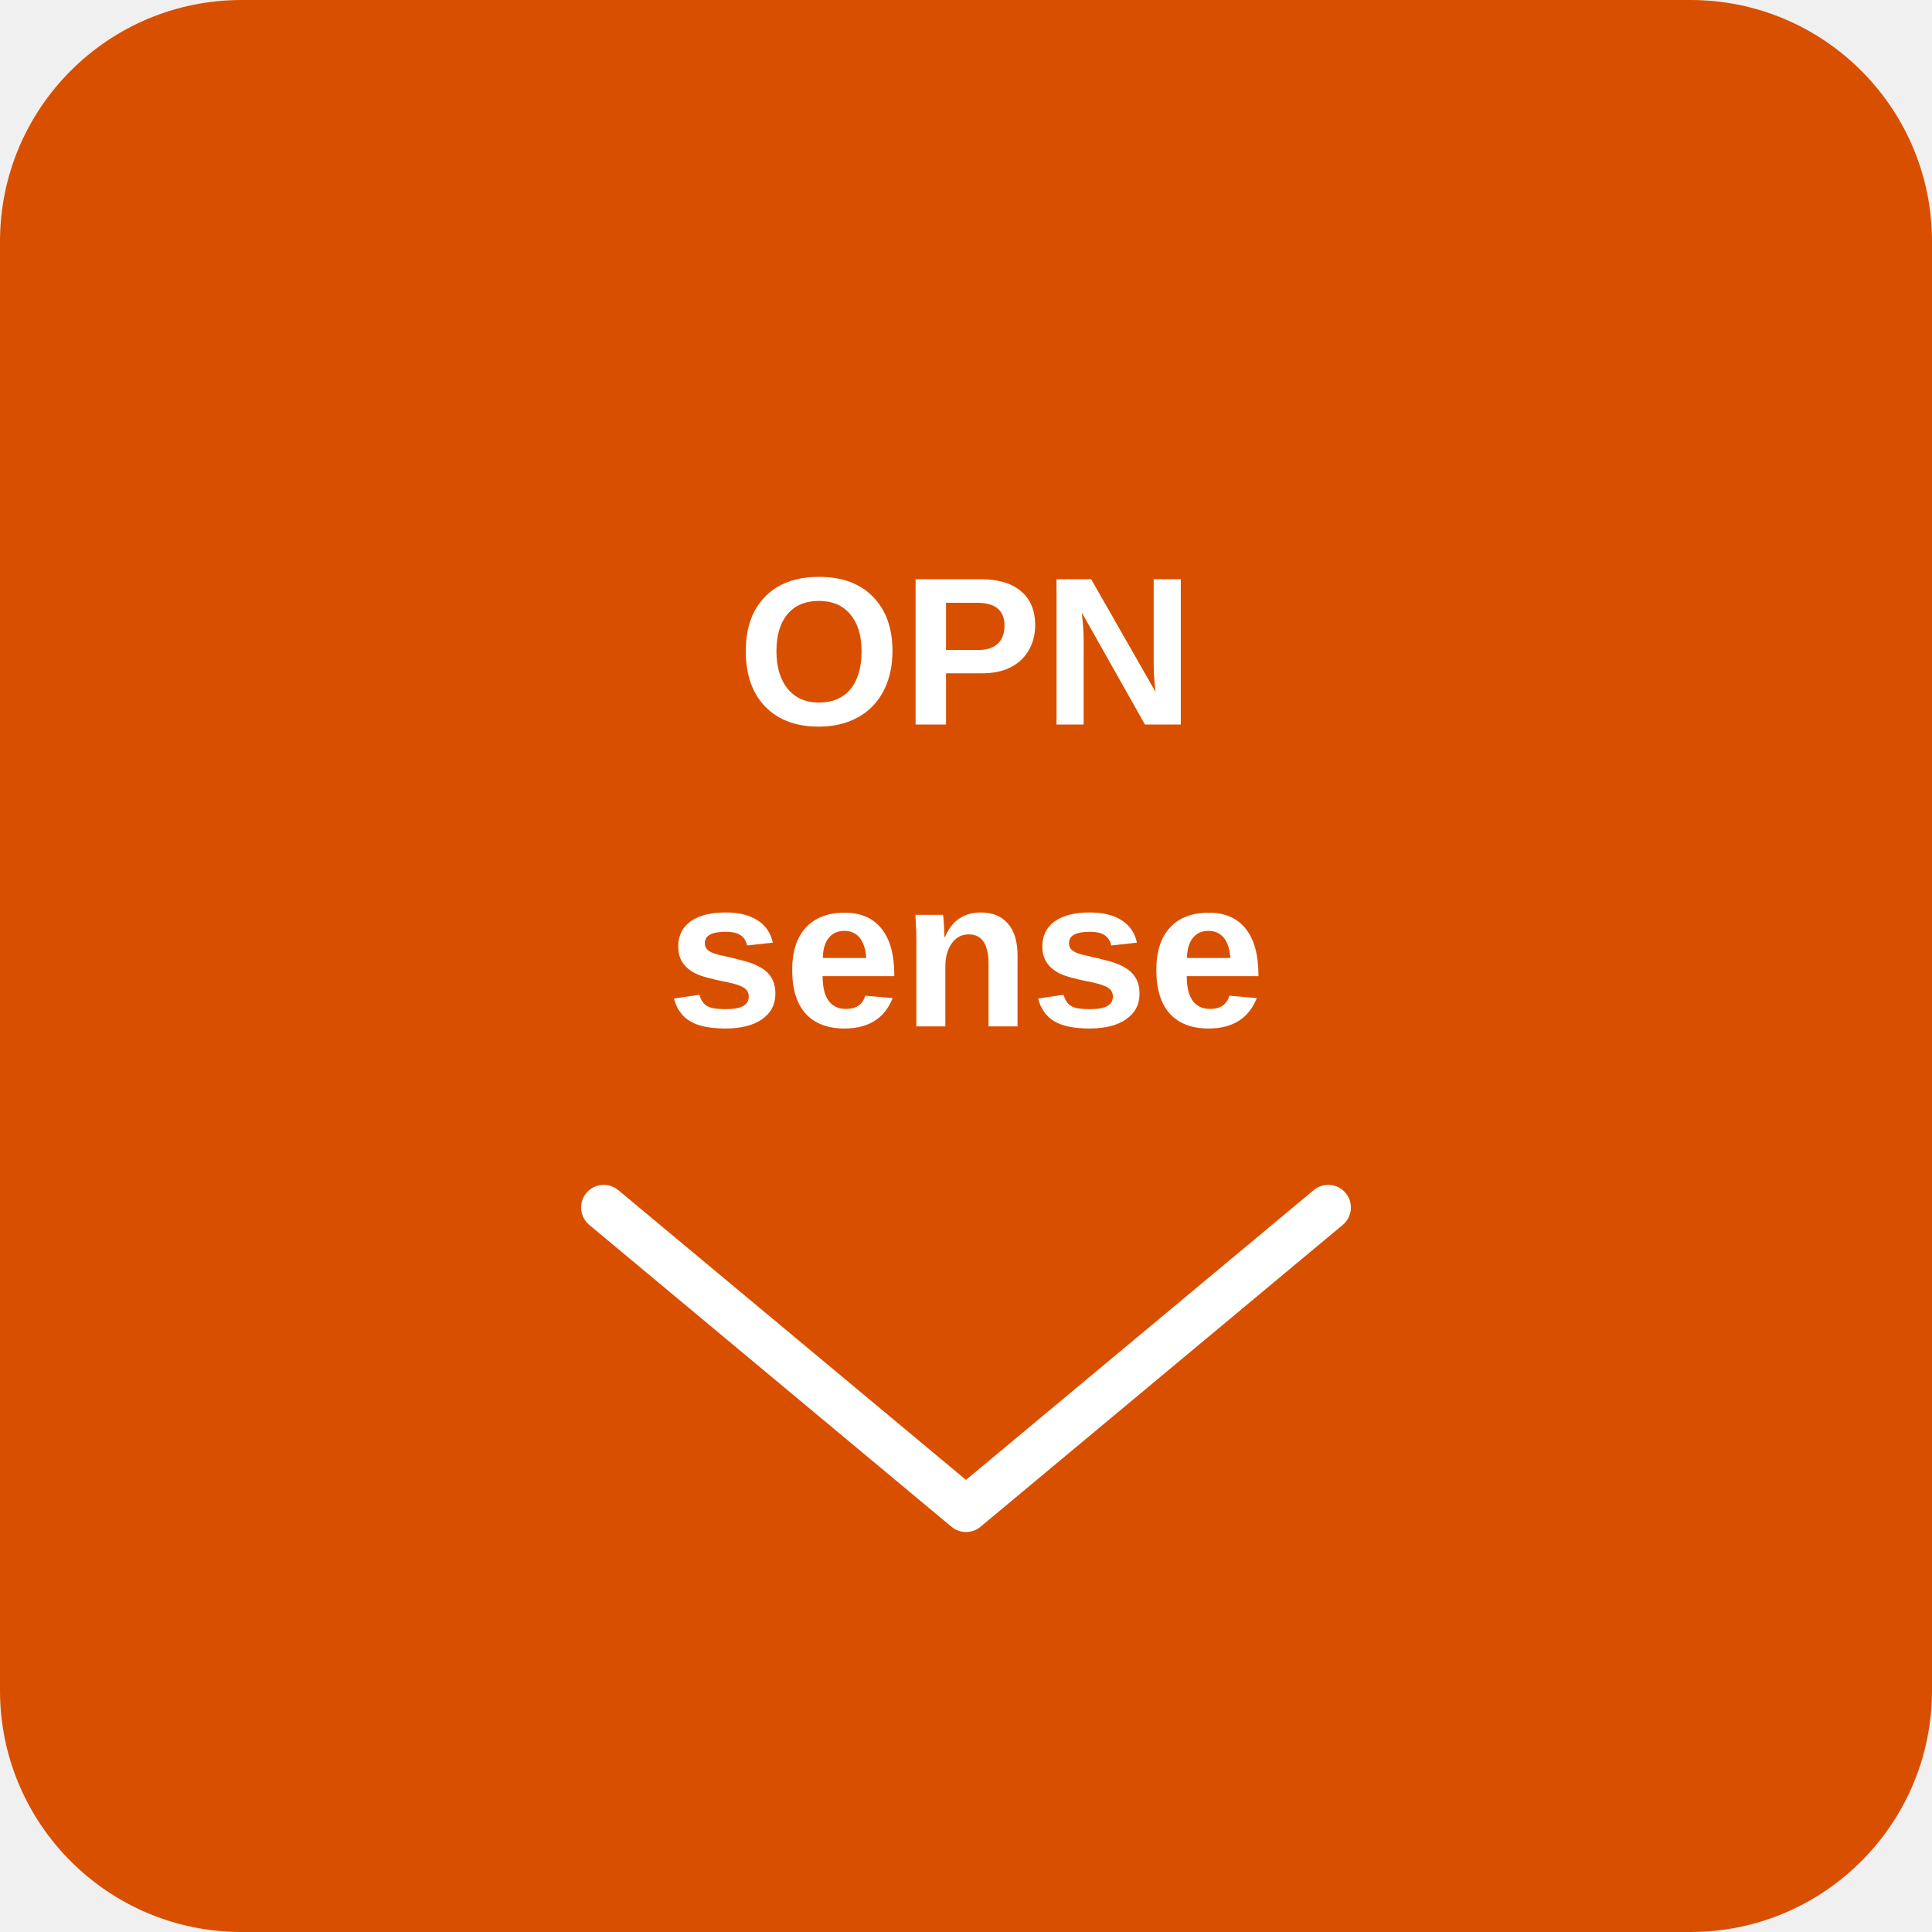
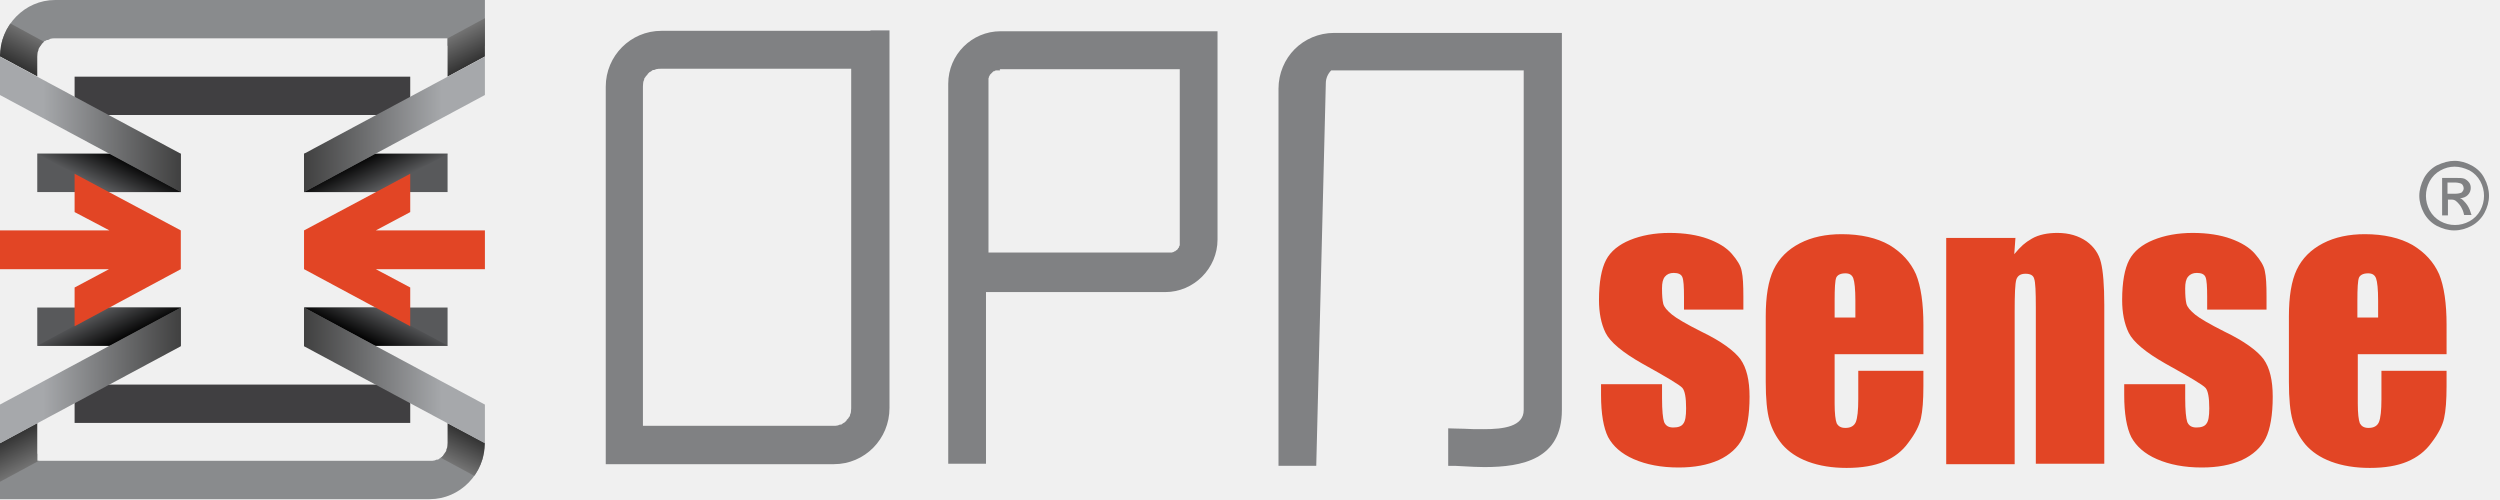
- <svg xmlns="http://www.w3.org/2000/svg" viewBox="0 0 128 128" width="128" height="128">
-   <rect width="128" height="128" rx="16" fill="#D94F00" />
-   <text x="64" y="48" font-family="Arial,sans-serif" font-size="14" font-weight="bold" fill="white" text-anchor="middle">OPN</text>
-   <text x="64" y="68" font-family="Arial,sans-serif" font-size="14" font-weight="bold" fill="white" text-anchor="middle">sense</text>
-   <path d="M40 80 L64 100 L88 80" stroke="white" stroke-width="3" fill="none" stroke-linecap="round" stroke-linejoin="round" />
+ <svg xmlns="http://www.w3.org/2000/svg" xmlns:xlink="http://www.w3.org/1999/xlink" id="cvfy" x="652px" y="152px" width="600" height="119.8" version="1.1" viewBox="0 250 600 119.8" xml:space="preserve">
+   <style type="text/css">
+ 	.st0{clip-path:url(#cvfb);fill:#898B8D;}
+ 	.st1{clip-path:url(#cvfb);fill:url(#cvfj);}
+ 	.st2{clip-path:url(#cvfb);fill:url(#cvfi);}
+ 	.st3{fill:#403F41;}
+ 	.st4{clip-path:url(#cvfa);fill:#898B8D;}
+ 	.st5{clip-path:url(#cvfa);fill:url(#cvfh);}
+ 	.st6{clip-path:url(#cvfa);fill:url(#cvfg);}
+ 	.st7{clip-path:url(#cvff);fill:#58595B;}
+ 	.st8{clip-path:url(#cvff);fill:url(#cvfr);}
+ 	.st9{clip-path:url(#cvfe);fill:#58595B;}
+ 	.st10{clip-path:url(#cvfe);fill:url(#cvfq);}
+ 	.st11{clip-path:url(#cvfd);fill:#58595B;}
+ 	.st12{clip-path:url(#cvfd);fill:url(#cvfp);}
+ 	.st13{clip-path:url(#cvfc);fill:#58595B;}
+ 	.st14{clip-path:url(#cvfc);fill:url(#cvfo);}
+ 	.st15{fill:url(#cvfn);}
+ 	.st16{fill:url(#cvfm);}
+ 	.st17{fill:url(#cvfl);}
+ 	.st18{fill:url(#cvfk);}
+ 	.st19{fill:#E24525;}
+ 	.st20{fill:#808183;}
+ </style>
+   <g transform="matrix(.9957 0 0 1 -29.69 -15.7)">
+     <defs>
+       <path id="cvfu" d="m38.8 284.1v-4.8c0-0.4 0.1-1.1 0.1-1.1l0.2-0.5v-0.2l0.2-0.4 0.1-0.1 0.1-0.2 0.1-0.1v-0.1l0.2-0.2v-0.1l0.7-0.7 0.2-0.1h0.1l0.3-0.2h0.3l0.6-0.3c0.4-0.1 0.7-0.1 1.1-0.1h94.6v9.2h9v-18.4h-103.6c-7.3 0-13.3 6.1-13.3 13.6v4.8z" />
+     </defs>
+     <clipPath id="cvfb">
+       <use width="100%" height="100%" xlink:href="#cvfu" />
+     </clipPath>
+     <rect class="st0" x="30.2" y="264.7" width="117.1" height="12" clip-path="url(#cvfb)" />
+     <linearGradient id="cvfj" x1="-2420" x2="-2400" y1="800.1" y2="800.1" gradientTransform="matrix(.1869 .3575 -.6751 .353 1133 856.1)" gradientUnits="userSpaceOnUse">
+       <stop style="stop-color:#737373" offset="0" />
+       <stop style="stop-color:#333" offset="1" />
+     </linearGradient>
+     <polygon class="st1" points="133.8 277 147 269.9 150.7 277.1 137.5 284.2" clip-path="url(#cvfb)" style="fill:url(#cvfj)" />
+     <linearGradient id="cvfi" x1="-2368" x2="-2347" y1="2163" y2="2163" gradientTransform="matrix(-.1861 .3579 -.5495 -.2858 785 1739)" gradientUnits="userSpaceOnUse">
+       <stop style="stop-color:#737373" offset="0" />
+       <stop style="stop-color:#333" offset="1" />
+     </linearGradient>
+     <polygon class="st2" points="31.9 271.1 42.6 276.9 38.9 284.1 28.2 278.4" clip-path="url(#cvfb)" style="fill:url(#cvfi)" />
+     <rect class="st3" x="47.8" y="284.1" width="80.9" height="9.2" />
+     <rect class="st3" x="47.8" y="358" width="80.9" height="9.2" />
+     <defs>
+       <path id="cvft" d="m137.7 367.2v4.8c0 0.4-0.1 1.1-0.1 1.1l-0.2 0.5v0.2l-0.2 0.4-0.1 0.1-0.1 0.2-0.1 0.1v0.1l-0.2 0.2v0.1l-0.5 0.5h-0.1l-0.1 0.1-0.2 0.1-0.1 0.1-0.3 0.2h-0.3l-0.5 0.2c-0.4 0.1-0.7 0.1-1.1 0.1h-94.7v-9.2h-9v18.4h103.6c7.3 0 13.3-6.1 13.3-13.6v-4.8h-9z" />
+     </defs>
+     <clipPath id="cvfa">
+       <use width="100%" height="100%" xlink:href="#cvft" />
+     </clipPath>
+     <rect class="st4" x="29.2" y="374.6" width="117.1" height="12" clip-path="url(#cvfa)" />
+     <linearGradient id="cvfh" x1="1480" x2="1501" y1="2101" y2="2101" gradientTransform="matrix(-.1869 -.3575 .6751 -.353 -1106 1649)" gradientUnits="userSpaceOnUse">
+       <stop style="stop-color:#737373" offset="0" />
+       <stop style="stop-color:#333" offset="1" />
+     </linearGradient>
+     <polygon class="st5" points="42.7 374.4 29.5 381.5 25.8 374.2 39 367.1" clip-path="url(#cvfa)" style="fill:url(#cvfh)" />
+     <linearGradient id="cvfg" x1="1880" x2="1900" y1="995.7" y2="995.7" gradientTransform="matrix(.1861 -.3579 .5495 .2858 -757.7 765.5)" gradientUnits="userSpaceOnUse">
+       <stop style="stop-color:#737373" offset="0" />
+       <stop style="stop-color:#333" offset="1" />
+     </linearGradient>
+     <polygon class="st6" points="144.7 380.2 133.9 374.4 137.6 367.2 148.4 372.9" clip-path="url(#cvfa)" style="fill:url(#cvfg)" />
+     <defs>
+       <rect id="cvfs" x="38.8" y="302.6" width="34.6" height="9.2" />
+     </defs>
+     <clipPath id="cvff">
+       <use width="100%" height="100%" xlink:href="#cvfs" />
+     </clipPath>
+     <rect class="st7" x="38.8" y="302.6" width="34.6" height="9.2" clip-path="url(#cvff)" />
+     <linearGradient id="cvfr" x1="2724" x2="2762" y1="2480" y2="2480" gradientTransform="matrix(-1.521 -1.021 3.14 1.519 -3559 -659.4)" gradientUnits="userSpaceOnUse">
+       <stop style="stop-color:#58595B" offset=".107" />
+       <stop offset="1" />
+     </linearGradient>
+     <polygon class="st8" points="69.7 319.2 38.4 302.4 42.1 295 73.5 311.8" clip-path="url(#cvff)" style="fill:url(#cvfr)" />
+     <defs>
+       <rect id="cvfx" x="103.1" y="302.6" width="34.6" height="9.2" />
+     </defs>
+     <clipPath id="cvfe">
+       <use width="100%" height="100%" xlink:href="#cvfx" />
+     </clipPath>
+     <rect class="st9" x="103.1" y="302.6" width="34.6" height="9.2" clip-path="url(#cvfe)" />
+     <linearGradient id="cvfq" x1="2370" x2="2408" y1="2242" y2="2242" gradientTransform="matrix(1.521 -1.021 -3.14 1.519 3527 -659.4)" gradientUnits="userSpaceOnUse">
+       <stop style="stop-color:#58595B" offset=".107" />
+       <stop offset="1" />
+     </linearGradient>
+     <polygon class="st10" points="106.8 319.2 138.2 302.4 134.4 295 103.1 311.8" clip-path="url(#cvfe)" style="fill:url(#cvfq)" />
+     <defs>
+       <rect id="cvfw" x="103.1" y="339.5" width="34.6" height="9.2" />
+     </defs>
+     <clipPath id="cvfd">
+       <use width="100%" height="100%" xlink:href="#cvfw" />
+     </clipPath>
+     <rect class="st11" x="103.1" y="339.5" width="34.6" height="9.2" clip-path="url(#cvfd)" />
+     <linearGradient id="cvfp" x1="-2721" x2="-2683" y1="-204.9" y2="-204.9" gradientTransform="matrix(1.521 1.021 -3.14 -1.519 3587 2791)" gradientUnits="userSpaceOnUse">
+       <stop style="stop-color:#58595B" offset=".107" />
+       <stop offset="1" />
+     </linearGradient>
+     <polygon class="st12" points="106.8 332.1 138.2 348.9 134.4 356.3 103.1 339.5" clip-path="url(#cvfd)" style="fill:url(#cvfp)" />
+     <defs>
+       <rect id="cvfv" x="38.8" y="339.5" width="34.6" height="9.2" />
+     </defs>
+     <clipPath id="cvfc">
+       <use width="100%" height="100%" xlink:href="#cvfv" />
+     </clipPath>
+     <rect class="st13" x="38.8" y="339.5" width="34.6" height="9.2" clip-path="url(#cvfc)" />
+     <linearGradient id="cvfo" x1="-2569" x2="-2530" y1="-102.7" y2="-102.7" gradientTransform="matrix(-1.521 1.021 3.14 -1.519 -3500 2791)" gradientUnits="userSpaceOnUse">
+       <stop style="stop-color:#58595B" offset=".107" />
+       <stop offset="1" />
+     </linearGradient>
+     <polygon class="st14" points="69.7 332.1 38.4 348.9 42.1 356.3 73.5 339.5" clip-path="url(#cvfc)" style="fill:url(#cvfo)" />
+     <linearGradient id="cvfn" x1="29.84" x2="73.4" y1="295.5" y2="295.5" gradientUnits="userSpaceOnUse">
+       <stop style="stop-color:#A6A8AB" offset=".237" />
+       <stop style="stop-color:#404040" offset="1" />
+     </linearGradient>
+     <polygon class="st15" points="73.4 302.6 73.4 311.8 29.8 288.5 29.8 279.3" style="fill:url(#cvfn)" />
+     <linearGradient id="cvfm" x1="-287.9" x2="-244.3" y1="295.5" y2="295.5" gradientTransform="matrix(-1 0 0 1 -141.2 0)" gradientUnits="userSpaceOnUse">
+       <stop style="stop-color:#A6A8AB" offset=".237" />
+       <stop style="stop-color:#404040" offset="1" />
+     </linearGradient>
+     <polygon class="st16" points="103.1 302.6 103.1 311.8 146.7 288.5 146.7 279.3" style="fill:url(#cvfm)" />
+     <linearGradient id="cvfl" x1="-119.4" x2="-75.84" y1="1846" y2="1846" gradientTransform="rotate(180 13.64 1101)" gradientUnits="userSpaceOnUse">
+       <stop style="stop-color:#A6A8AB" offset=".237" />
+       <stop style="stop-color:#404040" offset="1" />
+     </linearGradient>
+     <polygon class="st17" points="103.1 348.8 103.1 339.5 146.7 362.8 146.7 372.1" style="fill:url(#cvfl)" />
+     <linearGradient id="cvfk" x1="-138.6" x2="-95.07" y1="1846" y2="1846" gradientTransform="matrix(1 0 0 -1 168.5 2202)" gradientUnits="userSpaceOnUse">
+       <stop style="stop-color:#A6A8AB" offset=".237" />
+       <stop style="stop-color:#404040" offset="1" />
+     </linearGradient>
+     <polygon class="st18" points="73.4 348.8 73.4 339.5 29.8 362.8 29.8 372.1" style="fill:url(#cvfk)" />
+     <polygon class="st19" points="103.1 330.3 103.1 330.3 103.1 330.3 103.1 330.3 128.7 344 128.7 334.7 120.4 330.3 146.7 330.3 146.7 321 120.4 321 128.7 316.6 128.7 307.4 103.1 321" />
+     <polygon class="st19" points="47.8 344 73.4 330.3 73.4 330.3 73.4 330.3 73.4 330.3 73.4 321 73.4 321 73.4 321 47.8 307.4 47.8 316.6 56.2 321 29.8 321 29.8 330.3 56.1 330.3 47.8 334.7" />
+   </g>
+   <path class="st20" d="m208.9 257.4h-50.18c-7.368 0-13.34 6-13.34 13.4v90.6h54.76c7.368 0 13.34-6 13.34-13.5v-90.6h-4.58zm107 104.4h-9.061v-90.5c0-3.7 1.494-7.1 3.883-9.5s5.775-3.9 9.459-3.9h54.67v90.5c0 11.8-9.459 13.7-18.62 13.7-1.494 0-3.385-0.1-5.178-0.2-1.095-0.1-2.191-0.1-3.485-0.1v-9c0.896 0 2.29 0.1 3.784 0.1 1.394 0.1 2.888 0.1 4.779 0.1 4.68 0 9.559-0.6 9.559-4.6v-81.5h-46.2c-0.797 0.8-1.294 1.9-1.294 3.1m-30.47-12.5h-47.6c-6.87 0-12.55 5.6-12.55 12.6v91.2h9.061v-41.2h43.02c6.87 0 12.55-5.7 12.55-12.6v-50zm-47.6 9.1h43.02v40.8 0.5 1l-0.1 0.1v0.1l-0.1 0.1v0.2l-0.199 0.2-0.1 0.2-0.199 0.2-0.199 0.1-0.199 0.2h-0.1l-0.199 0.1-0.1 0.1h-0.1c-0.1 0-0.199 0.1-0.299 0.1h-0.498-0.498-43.02v-40.8-0.5-0.5l0.1-0.2v-0.2l0.1-0.1 0.1-0.2v-0.1l0.896-0.9h0.199l0.1-0.1h0.1l0.1-0.1h1.096c-0.199-0.2 0-0.3 0.1-0.3zm43.02 41.4m-0.1 0.1m0 0.1m0 0.1m0 0.1m0 0.1m-0.1 0m0 0.1m0 0.1m-0.1 0.1m0 0.1m-0.1 0.1m0 0.1m-0.1 0.2m-0.1 0.1m-0.1 0.2m-0.1 0.1m-0.597 0.5m-0.1 0.1m-0.199 0.1m-0.1 0.1m-0.299 0.1m-0.498 0.2m-0.199 0m-0.1 0.1m-43.51-41.3m0-0.1m0.1-0.2m0-0.1m0.199-0.5m0.1-0.3m0.1-0.1m0-0.1m0.1-0.1m0.199-0.3m0.1 0m0.299-0.3m0.1-0.1m0.1-0.1m0.199-0.1m0.1-0.1m0.1 0m0-0.1m0.199 0m0.1-0.1m0.498-0.2m0.1 0m0.1 0m0.1 0m-80.95-0.2h45.6v81.5c0 0.4-0.1 1.1-0.1 1.1l-0.199 0.5v0.2l-0.199 0.3-0.1 0.1-0.1 0.2-0.398 0.4v0.1l-0.498 0.5h-0.1l-0.1 0.1-0.199 0.1-0.1 0.1-0.299 0.2h-0.299l-0.498 0.2c-0.398 0.1-0.697 0.1-1.095 0.1h-45.7v-81.5c0-0.4 0.1-1.1 0.1-1.1l0.199-0.5v-0.2l0.199-0.3 0.1-0.1 0.1-0.2 0.398-0.4v-0.1l0.498-0.5h0.1l0.1-0.1 0.199-0.1 0.1-0.1 0.299-0.2h0.299l0.498-0.2c0.398-0.1 0.797-0.1 1.195-0.1zm45.31 83.1m0 0.1m-0.1 0m-0.199 0.4m0 0.1m-0.1 0.2m-0.1 0.1m-0.1 0.1m0 0.1m-0.1 0m-0.1 0.2m-0.1 0m-0.1 0.2m-0.1 0m-0.199 0.2m-0.1 0.1m-0.1 0.1m-0.1 0.1m-0.199 0.1m-0.1 0m-0.398 0.2m-0.597 0.3m-46.5-83m0.1-0.1m0-0.1m0.199-0.3m0-0.1m0.1-0.2m0.1-0.1m0.1-0.1m0.1-0.1m0.199-0.2m0-0.1m0.199-0.1m0-0.1m0.199-0.1m0-0.1m0.1 0m0.1-0.1m0.1-0.1m0.199-0.1m0.1 0m0.398-0.3m0.697-0.2m431.5 22c1.394 0 2.788 0.4 4.082 1.1 1.294 0.7 2.39 1.7 3.087 3.1 0.697 1.3 1.095 2.7 1.095 4.2 0 1.4-0.398 2.8-1.095 4.1-0.697 1.3-1.792 2.4-3.087 3.1-1.294 0.7-2.688 1.1-4.182 1.1-1.394 0-2.788-0.4-4.182-1.1-1.294-0.7-2.39-1.8-3.087-3.1-0.697-1.3-1.095-2.7-1.095-4.1s0.398-2.8 1.095-4.2c0.697-1.3 1.792-2.4 3.087-3.1 1.494-0.7 2.888-1.1 4.282-1.1zm0 1.4c-1.195 0-2.29 0.3-3.385 0.9s-1.991 1.5-2.589 2.6c-0.597 1.1-0.896 2.3-0.896 3.5s0.299 2.4 0.896 3.5c0.597 1.1 1.494 2 2.589 2.6s2.29 0.9 3.485 0.9 2.39-0.3 3.485-0.9c1.095-0.6 1.991-1.5 2.589-2.6 0.597-1.1 0.896-2.3 0.896-3.5s-0.299-2.4-0.896-3.5c-0.597-1.1-1.494-2-2.589-2.6-1.294-0.6-2.39-0.9-3.585-0.9zm3.385 9.8c-0.398-0.8-0.996-1.4-1.294-1.7-0.199-0.2-0.398-0.4-0.797-0.5 0.797-0.1 1.394-0.3 1.892-0.8 0.498-0.5 0.697-1.1 0.697-1.7 0-0.5-0.1-0.9-0.398-1.3-0.299-0.4-0.697-0.7-1.095-0.9-0.498-0.2-1.195-0.2-2.29-0.2h-3.087v9h1.394v-3.8h0.896c0.498 0 0.896 0.2 1.095 0.4 0.398 0.3 1.095 1.1 1.394 1.8 0.299 0.5 0.498 1.5 0.498 1.5h1.792c-0.1-0.1-0.299-1.1-0.697-1.8zm-3.286-3.3h-1.792v-2.7h1.593c0.697 0 1.195 0.1 1.494 0.2s0.498 0.3 0.597 0.5c0.1 0.2 0.199 0.4 0.199 0.7 0 0.4-0.199 0.7-0.498 1-0.199 0.1-0.697 0.3-1.593 0.3z" style="stroke-width:.998" />
+   <path class="st19" d="m418.7 324.3h-14.54v-3c0-2.5-0.1-4.1-0.398-4.8-0.299-0.7-0.996-1-2.091-1-0.896 0-1.593 0.3-2.091 0.9-0.498 0.6-0.697 1.5-0.697 2.8 0 1.7 0.1 2.9 0.299 3.7 0.199 0.8 0.896 1.6 2.091 2.6 1.095 0.9 3.485 2.3 7.07 4.1 4.779 2.3 7.866 4.6 9.36 6.6 1.494 2.1 2.191 5.1 2.191 9 0 4.4-0.597 7.8-1.693 10-1.095 2.2-3.087 4-5.676 5.2-2.688 1.2-5.875 1.8-9.659 1.8-4.182 0-7.767-0.7-10.75-2s-4.979-3.1-6.173-5.3c-1.095-2.2-1.693-5.6-1.693-10.1v-2.6h14.64v3.4c0 2.9 0.199 4.8 0.498 5.7 0.398 0.9 1.095 1.3 2.191 1.3 1.195 0 1.991-0.3 2.39-0.9 0.498-0.6 0.697-1.8 0.697-3.7 0-2.6-0.299-4.2-0.896-4.9-0.597-0.7-3.784-2.6-9.559-5.8-4.779-2.7-7.767-5.2-8.862-7.4s-1.593-4.9-1.593-7.9c0-4.3 0.597-7.5 1.693-9.6 1.095-2.1 3.087-3.7 5.775-4.8 2.688-1.1 5.875-1.7 9.459-1.7s6.671 0.5 9.161 1.4 4.481 2.1 5.775 3.6 2.191 2.9 2.39 4.2c0.299 1.3 0.398 3.3 0.398 6v3.2zm43.02 10.7h-21.41v11.8c0 2.5 0.199 4 0.498 4.8 0.398 0.7 0.996 1.1 2.091 1.1 1.294 0 2.091-0.5 2.489-1.4 0.398-1 0.597-2.8 0.597-5.5v-6.8h15.63v3.7c0 3.4-0.199 5.9-0.597 7.7s-1.394 3.7-2.987 5.8c-1.494 2.1-3.485 3.6-5.875 4.6s-5.377 1.5-8.962 1.5c-3.485 0-6.572-0.5-9.26-1.5-2.688-1-4.68-2.4-6.174-4.1-1.494-1.8-2.489-3.7-3.087-5.8-0.597-2.1-0.896-5.2-0.896-9.2v-15.8c0-4.7 0.597-8.5 1.892-11.2s3.385-4.8 6.273-6.3 6.273-2.2 10.06-2.2c4.58 0 8.464 0.9 11.45 2.6 2.987 1.8 5.078 4.1 6.373 7 1.195 2.9 1.792 7 1.792 12.2v7zm-16.43-8.8v-4c0-2.8-0.199-4.6-0.498-5.4-0.299-0.8-0.896-1.2-1.892-1.2-1.195 0-1.892 0.4-2.191 1-0.299 0.7-0.398 2.6-0.398 5.6v4zm38.43-19.3-0.299 4.1c1.693-2 2.489-2.7 4.182-3.7s3.883-1.4 6.173-1.4c2.788 0 5.078 0.7 6.97 2 1.792 1.3 2.987 3 3.485 5.1 0.498 2 0.797 5.4 0.797 10.2v38.1h-16.43v-37.6c0-3.7-0.1-6-0.398-6.8-0.199-0.8-0.896-1.2-2.091-1.2s-1.892 0.5-2.191 1.4c-0.299 1-0.398 3.5-0.398 7.6v36.7h-16.43v-54.3h16.63zm60.54 17.4h-14.54v-3c0-2.5-0.1-4.1-0.398-4.8-0.299-0.7-0.996-1-2.091-1-0.896 0-1.593 0.3-2.091 0.9s-0.697 1.5-0.697 2.8c0 1.7 0.1 2.9 0.299 3.7 0.199 0.8 0.896 1.6 2.091 2.6 1.095 0.9 3.485 2.3 7.07 4.1 4.779 2.3 7.866 4.6 9.36 6.6 1.494 2.1 2.191 5.1 2.191 9 0 4.4-0.597 7.8-1.693 10s-3.087 4-5.676 5.2c-2.688 1.2-5.875 1.8-9.659 1.8-4.182 0-7.767-0.7-10.75-2-2.987-1.3-4.979-3.1-6.173-5.3-1.095-2.2-1.693-5.6-1.693-10.1v-2.6h14.64v3.4c0 2.9 0.199 4.8 0.498 5.7 0.398 0.9 1.095 1.3 2.191 1.3 1.195 0 1.991-0.3 2.39-0.9 0.498-0.6 0.697-1.8 0.697-3.7 0-2.6-0.299-4.2-0.896-4.9-0.597-0.7-3.784-2.6-9.559-5.8-4.779-2.7-7.767-5.2-8.862-7.4-1.095-2.2-1.593-4.9-1.593-7.9 0-4.3 0.597-7.5 1.693-9.6 1.095-2.1 3.087-3.7 5.775-4.8s5.875-1.7 9.459-1.7c3.585 0 6.671 0.5 9.161 1.4s4.481 2.1 5.775 3.6c1.294 1.5 2.191 2.9 2.39 4.2 0.299 1.3 0.398 3.3 0.398 6v3.2zm42.92 10.7h-21.31v11.8c0 2.5 0.199 4 0.498 4.8 0.398 0.7 0.996 1.1 2.091 1.1 1.294 0 2.091-0.5 2.489-1.4 0.398-1 0.597-2.8 0.597-5.5v-6.8h15.63v3.7c0 3.4-0.199 5.9-0.597 7.7s-1.394 3.7-2.987 5.8c-1.494 2.1-3.485 3.6-5.875 4.6s-5.377 1.5-8.962 1.5c-3.485 0-6.572-0.5-9.26-1.5s-4.68-2.4-6.173-4.1c-1.494-1.8-2.489-3.7-3.087-5.8s-0.896-5.2-0.896-9.2v-15.8c0-4.7 0.597-8.5 1.892-11.2 1.294-2.7 3.385-4.8 6.273-6.3s6.273-2.2 10.06-2.2c4.58 0 8.464 0.9 11.45 2.6 2.987 1.8 5.078 4.1 6.373 7 1.195 2.9 1.792 7 1.792 12.2zm-16.43-8.8v-4c0-2.8-0.199-4.6-0.498-5.4-0.299-0.8-0.896-1.2-1.892-1.2-1.195 0-1.892 0.4-2.191 1-0.299 0.7-0.398 2.6-0.398 5.6v4z" style="stroke-width:.998" />
</svg>
